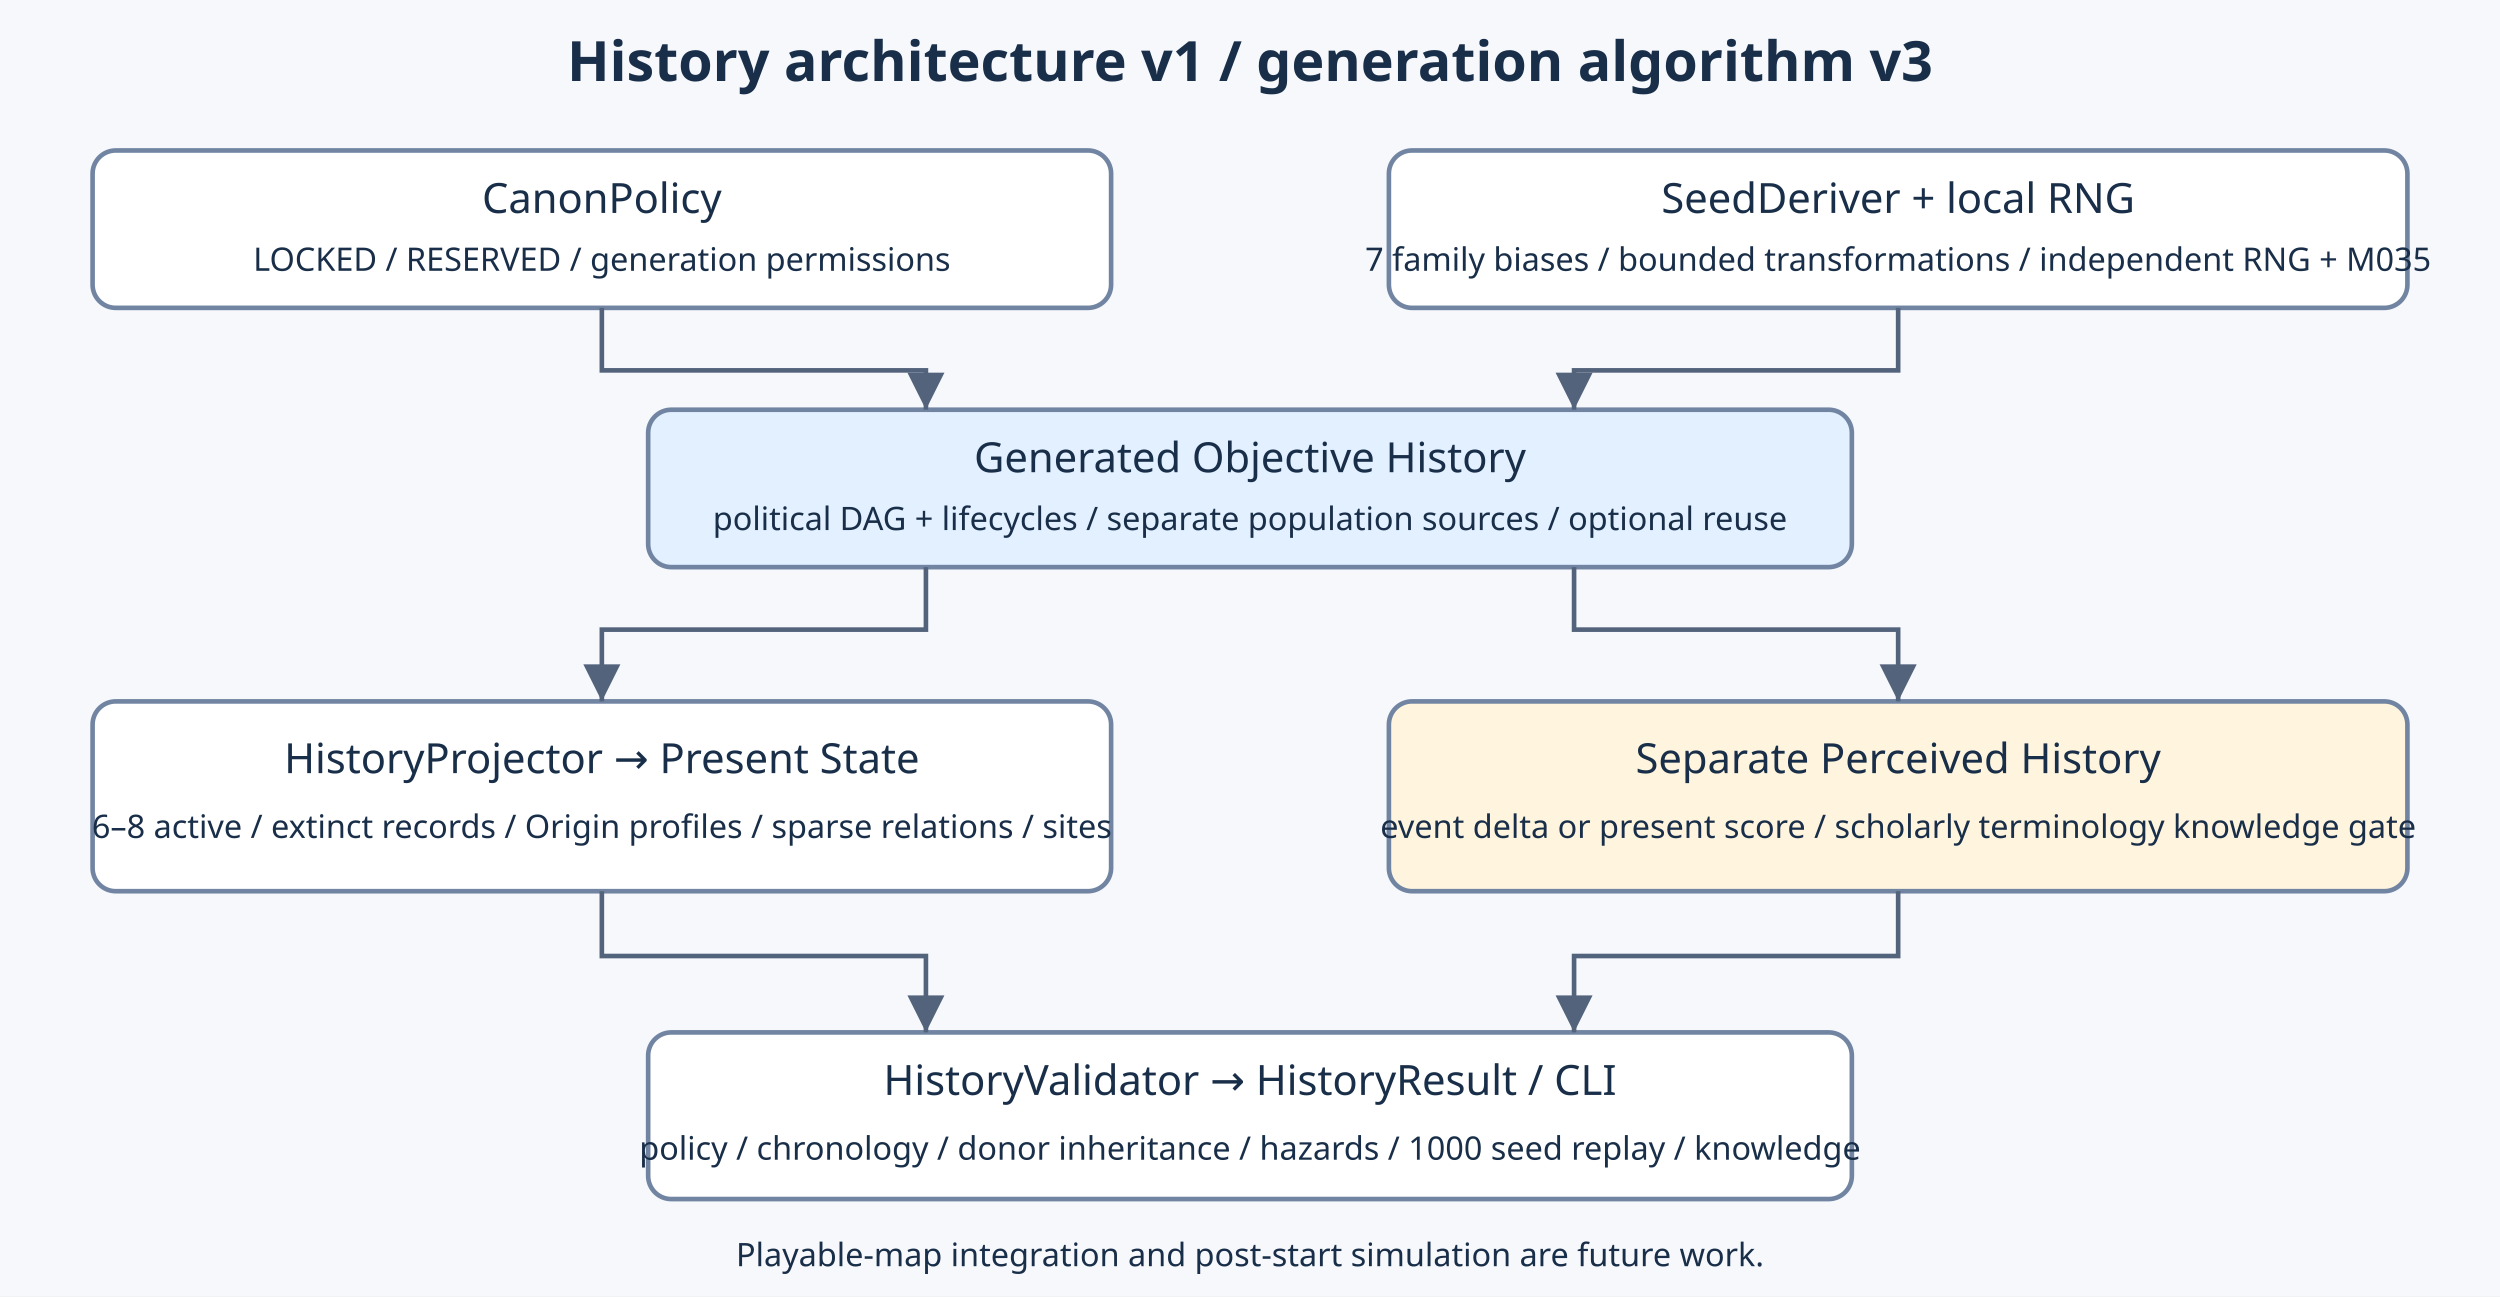
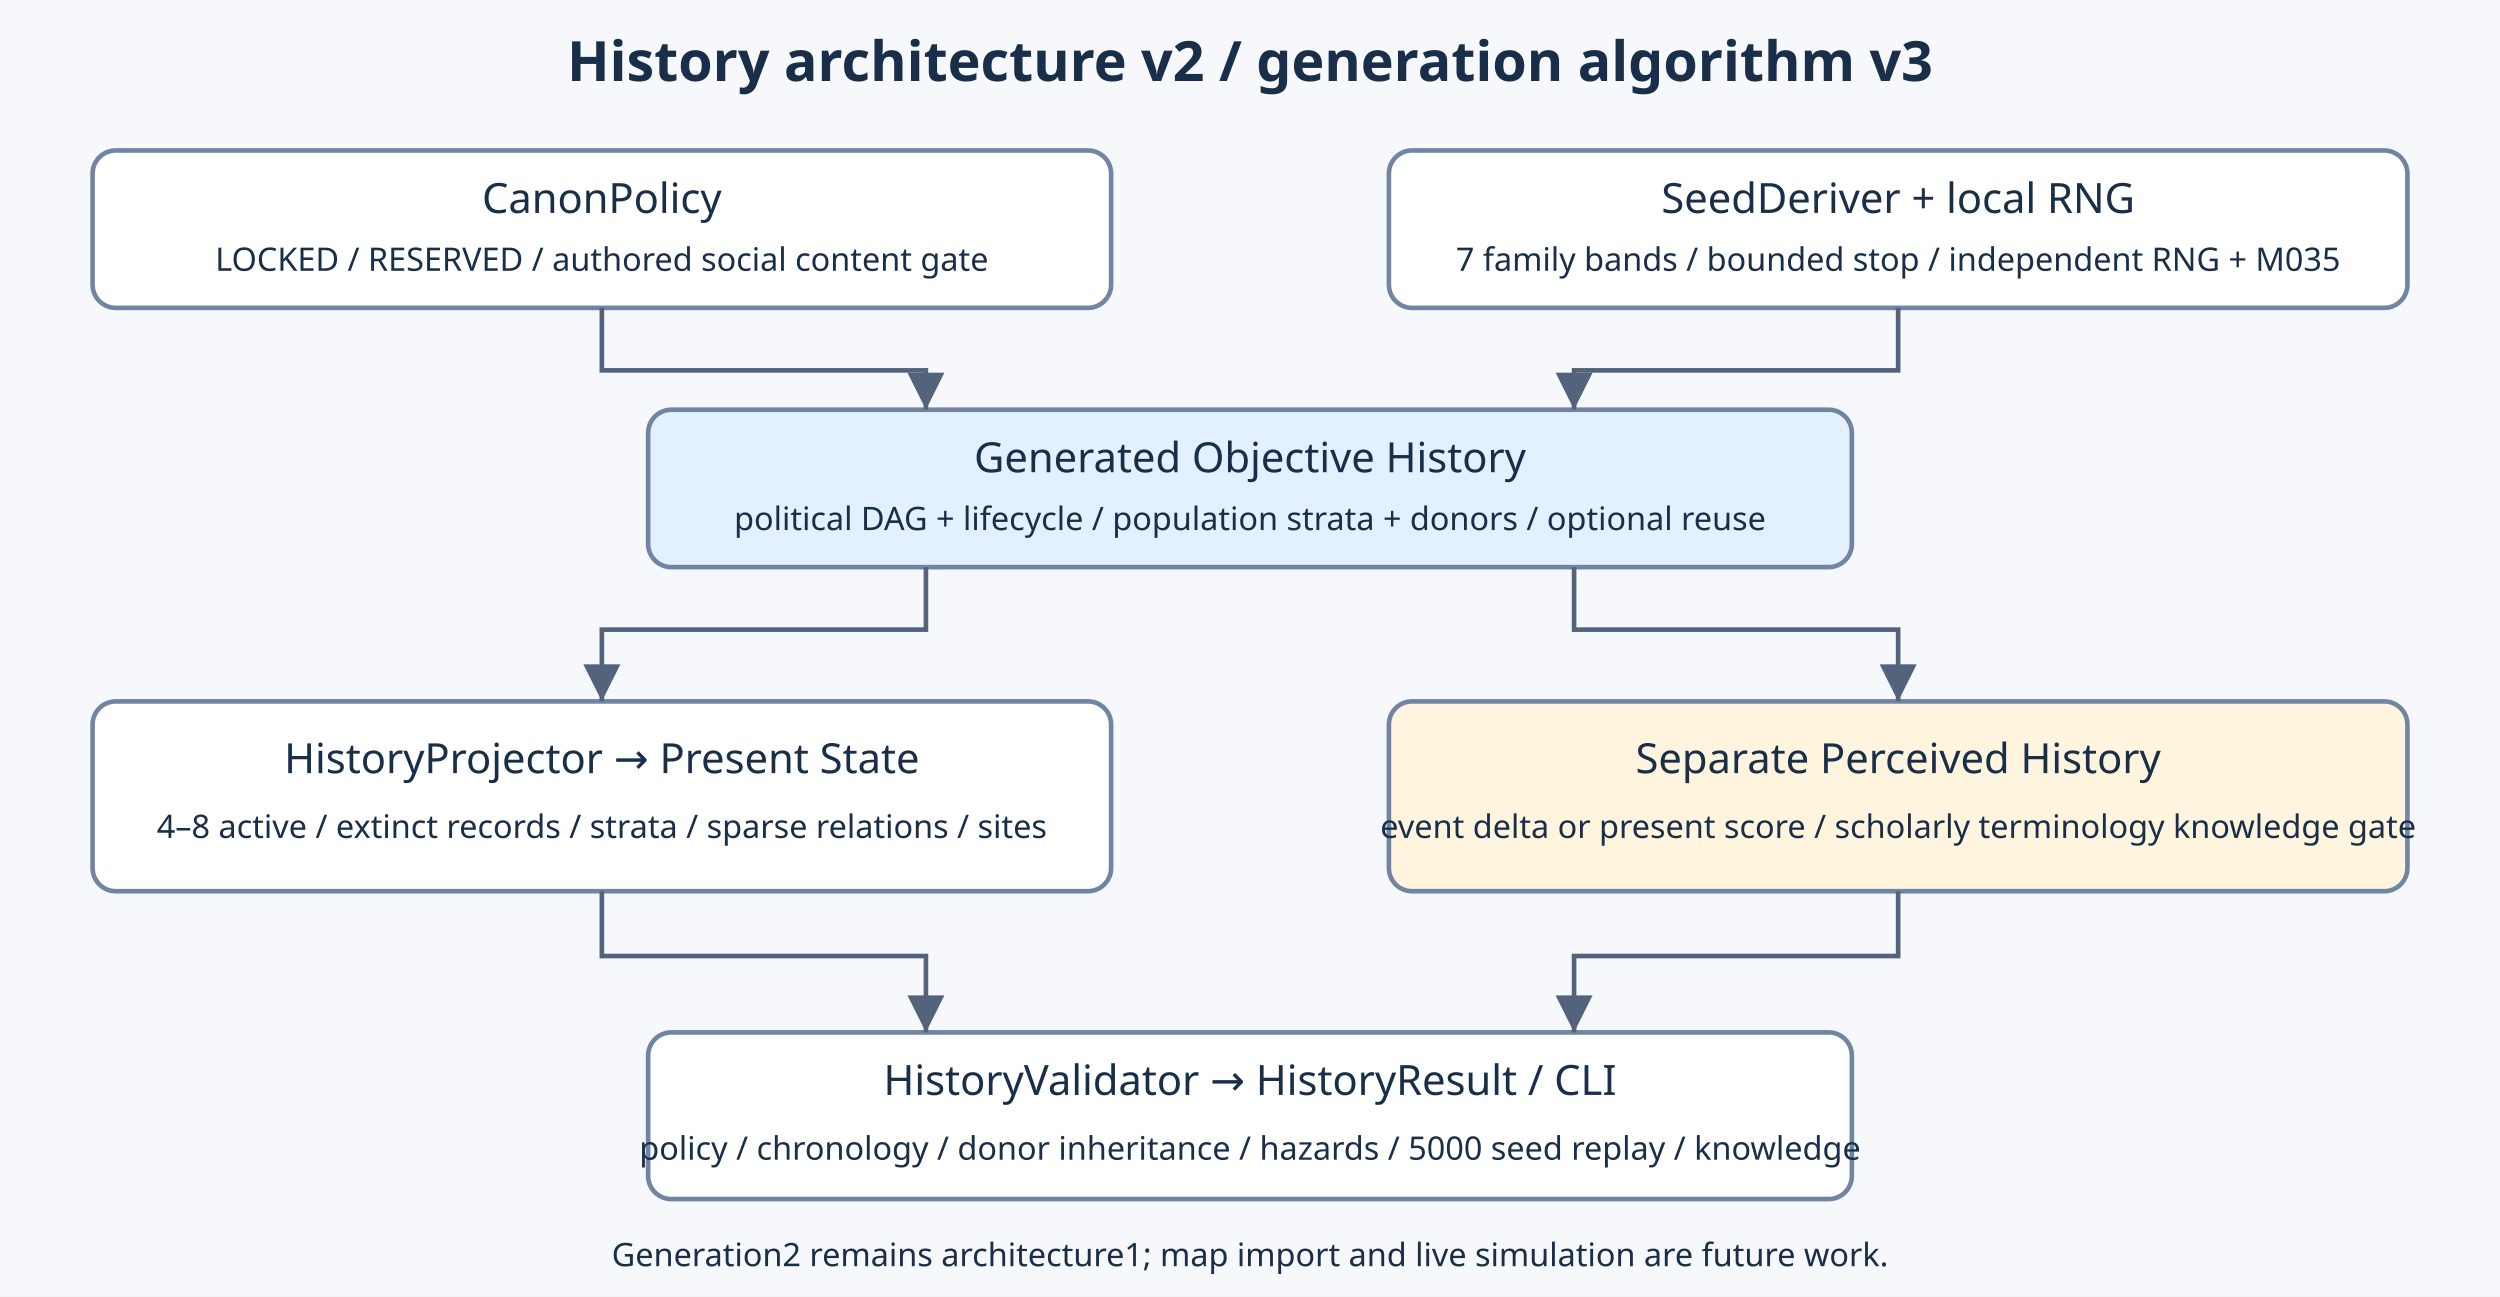
<svg xmlns="http://www.w3.org/2000/svg" width="1080" height="560" viewBox="0 0 1080 560" role="img" aria-labelledby="title desc">
  <defs>
    <marker id="arrow" markerWidth="10" markerHeight="10" refX="8" refY="4" orient="auto">
      <path d="M0 0 L8 4 L0 8" fill="#53637b" />
    </marker>
  </defs>
  <rect width="1080" height="560" fill="#f6f8fc" />
  <g font-family="sans-serif" fill="#192e48" text-anchor="middle">
-     <text x="540" y="35" font-size="24" font-weight="bold">History architecture v1 / generation algorithm v3</text>
+     <text x="540" y="35" font-size="24" font-weight="bold">History architecture v2 / generation algorithm v3</text>
    <g fill="white" stroke="#7185a3" stroke-width="2">
      <rect x="40" y="65" width="440" height="68" rx="10" />
      <rect x="600" y="65" width="440" height="68" rx="10" />
      <rect x="280" y="177" width="520" height="68" rx="10" fill="#e2f0ff" />
      <rect x="40" y="303" width="440" height="82" rx="10" />
      <rect x="600" y="303" width="440" height="82" rx="10" fill="#fff5df" />
      <rect x="280" y="446" width="520" height="72" rx="10" />
    </g>
    <g font-size="18">
      <text x="260" y="92">CanonPolicy</text>
-       <text x="260" y="117" font-size="14">LOCKED / RESERVED / generation permissions</text>
+       <text x="260" y="117" font-size="14">LOCKED / RESERVED / authored social content gate</text>
      <text x="820" y="92">SeedDeriver + local RNG</text>
-       <text x="820" y="117" font-size="14">7 family biases / bounded transformations / independent RNG + M035</text>
+       <text x="820" y="117" font-size="14">7 family bands / bounded stop / independent RNG + M035</text>
      <text x="540" y="204">Generated Objective History</text>
-       <text x="540" y="229" font-size="14">political DAG + lifecycles / separate population sources / optional reuse</text>
+       <text x="540" y="229" font-size="14">political DAG + lifecycle / population strata + donors / optional reuse</text>
      <text x="260" y="334">HistoryProjector → Present State</text>
-       <text x="260" y="362" font-size="14">6–8 active / extinct records / Origin profiles / sparse relations / sites</text>
+       <text x="260" y="362" font-size="14">4–8 active / extinct records / strata / sparse relations / sites</text>
      <text x="820" y="334">Separate Perceived History</text>
      <text x="820" y="362" font-size="14">event delta or present score / scholarly terminology knowledge gate</text>
      <text x="540" y="473">HistoryValidator → HistoryResult / CLI</text>
-       <text x="540" y="501" font-size="14">policy / chronology / donor inheritance / hazards / 1000 seed replay / knowledge</text>
-       <text x="540" y="547" font-size="14">Playable-map integration and post-start simulation are future work.</text>
+       <text x="540" y="501" font-size="14">policy / chronology / donor inheritance / hazards / 5000 seed replay / knowledge</text>
+       <text x="540" y="547" font-size="14">Generation2 remains architecture1; map import and live simulation are future work.</text>
    </g>
    <g fill="none" stroke="#53637b" stroke-width="2" marker-end="url(#arrow)">
      <path d="M260 133 L260 160 L400 160 L400 177" />
      <path d="M820 133 L820 160 L680 160 L680 177" />
      <path d="M400 245 L400 272 L260 272 L260 303" />
      <path d="M680 245 L680 272 L820 272 L820 303" />
      <path d="M260 385 L260 413 L400 413 L400 446" />
      <path d="M820 385 L820 413 L680 413 L680 446" />
    </g>
  </g>
</svg>
